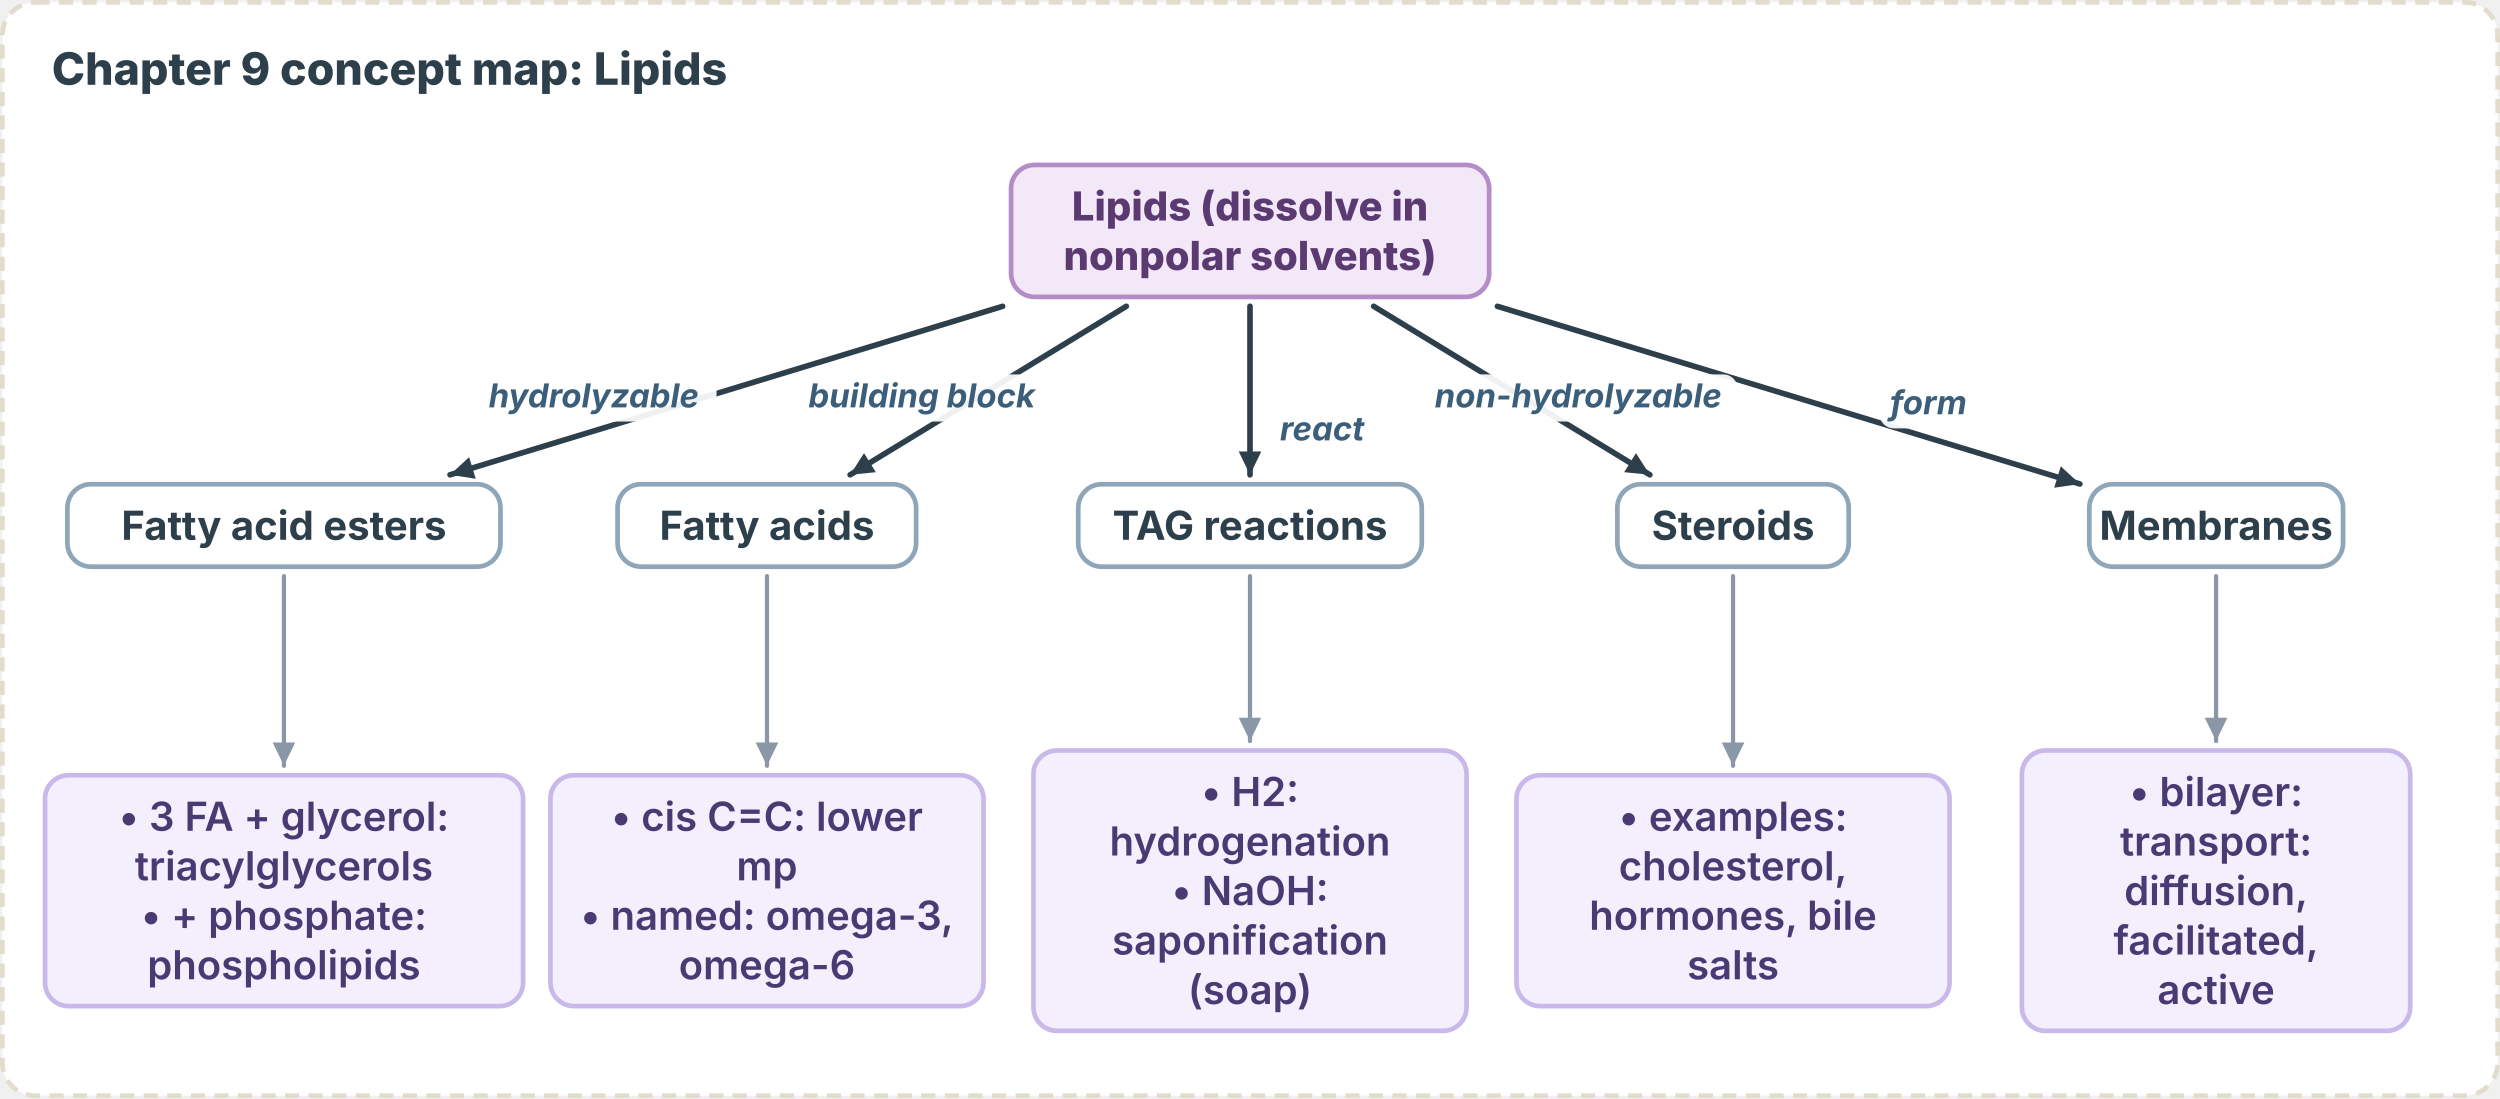
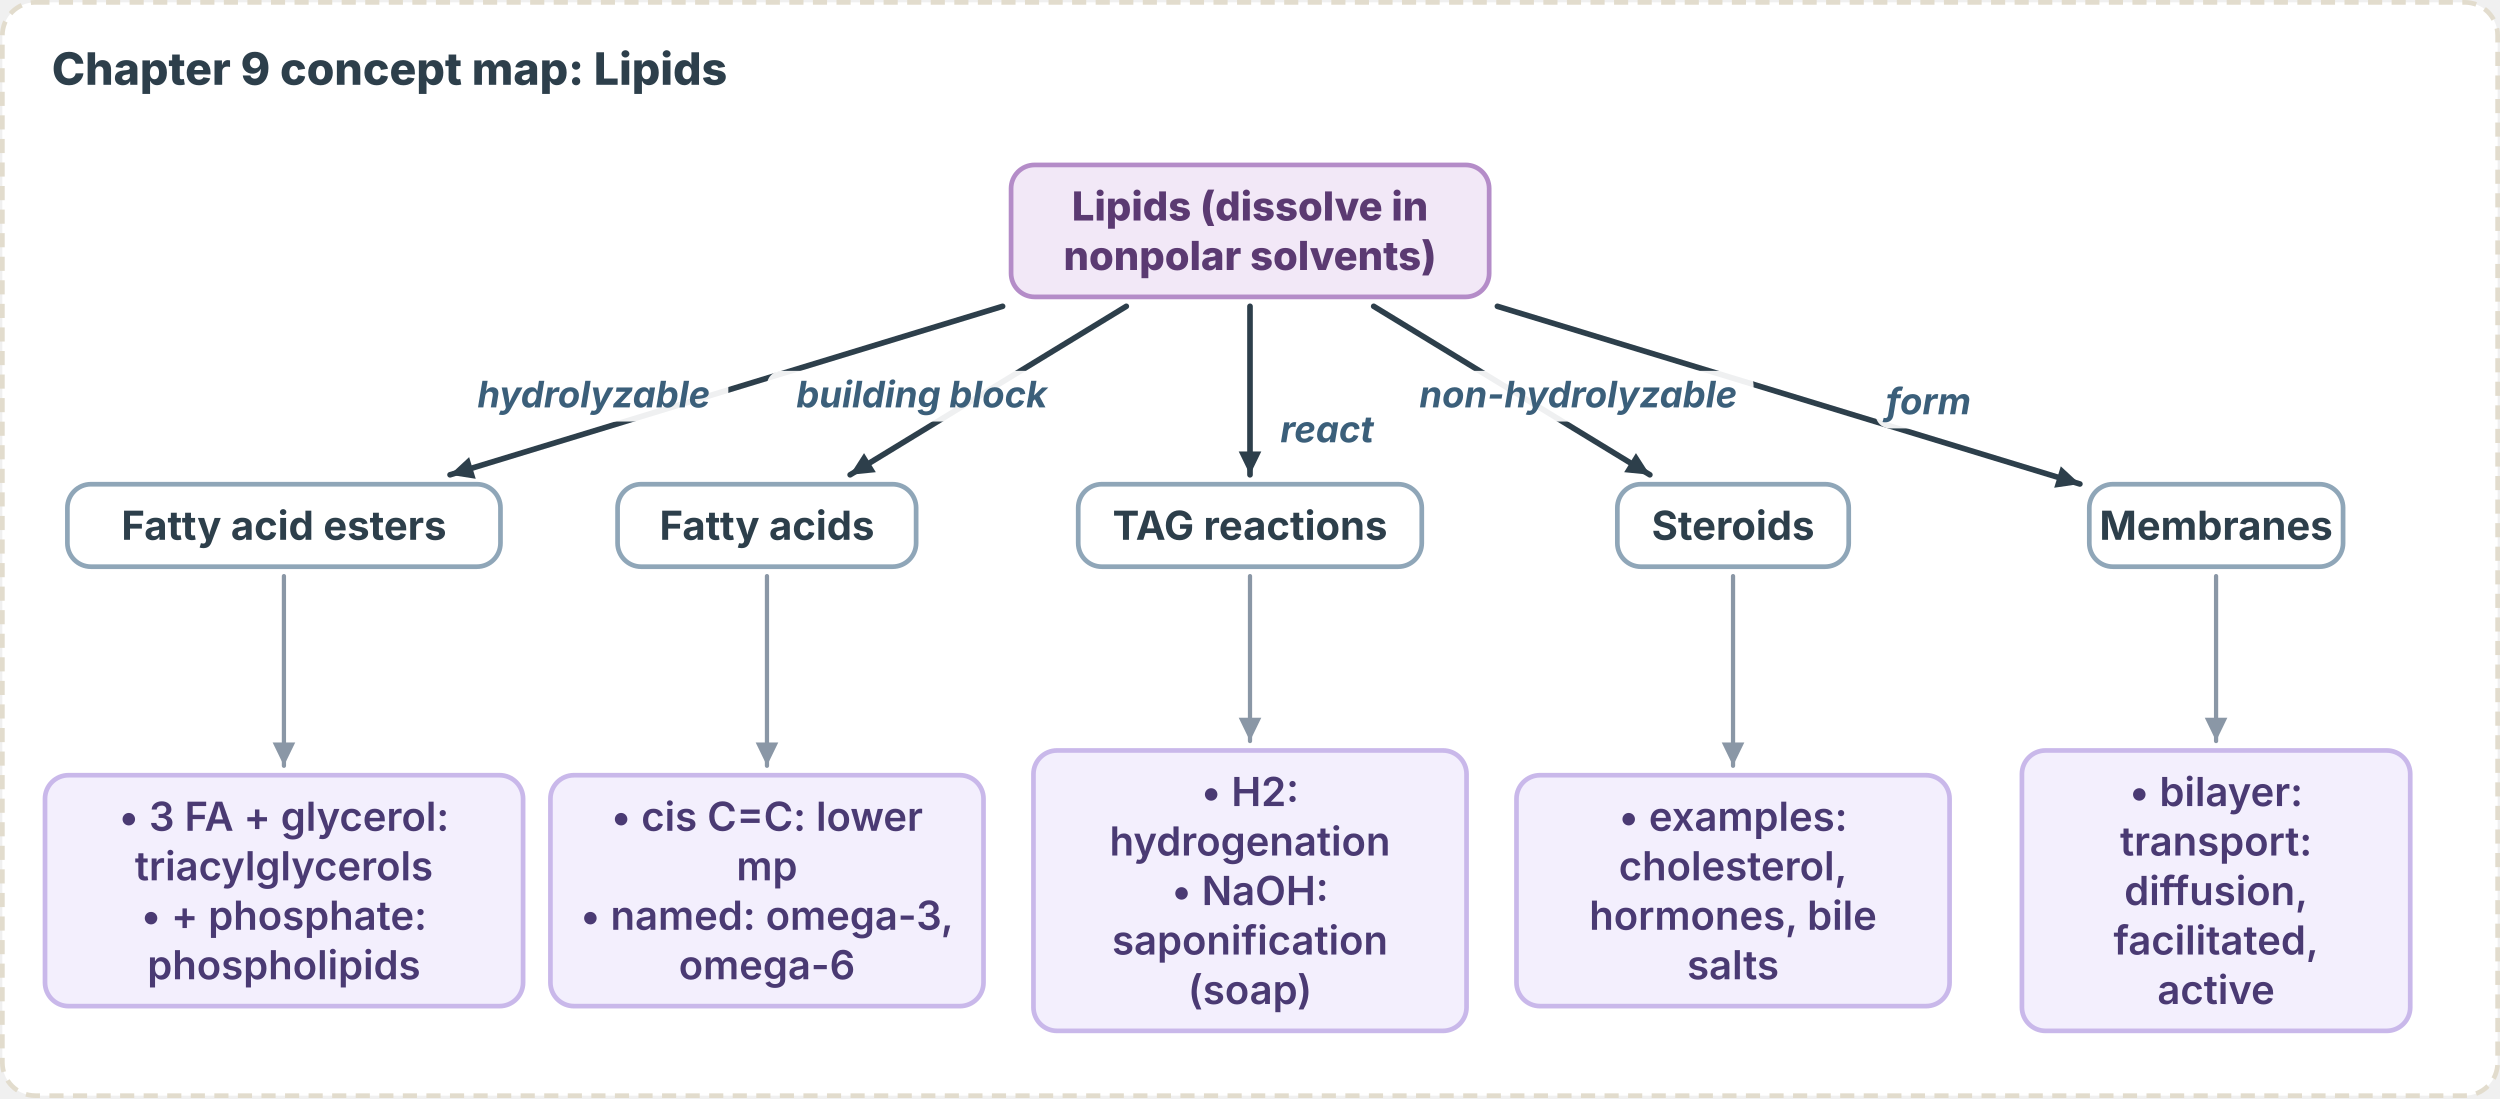
<svg xmlns="http://www.w3.org/2000/svg" viewBox="0 0 1061 466" width="1061" height="466" style="max-width:100%;height:auto;display:block;margin:0 auto" role="img" aria-label="Concept map for Chapter 9, Lipids. Lipids (dissolve in nonpolar solvents) hydrolyzable Fatty acid esters (3 FA + glycerol: triacylglycerols; + phosphate: phospholipids). Lipids (dissolve in nonpolar solvents) building block Fatty acids (cis C=C: lower mp; named: omega-3, omega-6). Lipids (dissolve in nonpolar solvents) react TAG reactions (H2: hydrogenation; NaOH: saponification (soap)). Lipids (dissolve in nonpolar solvents) non-hydrolyzable Steroids (examples: cholesterol, hormones, bile salts). Lipids (dissolve in nonpolar solvents) form Membranes (bilayer: transport: diffusion, facilitated, active).">
  <rect x="1" y="1" width="1059" height="464" rx="14" fill="#ffffff" stroke="#e2dccd" stroke-width="2" stroke-dasharray="6 4" />
  <text x="22" y="36" font-size="19" font-weight="800" fill="#2d3f4b" font-family="Nunito,Inter,Helvetica,Arial,sans-serif">Chapter 9 concept map: Lipids</text>
  <path d="M425.5 130.0 L191.0 201.5" fill="none" stroke="#2d3f4b" stroke-width="2.4" stroke-linecap="round" stroke-linejoin="round" />
  <path d="M191.0 201.5 L199.1 194.0 L201.9 203.2 Z" fill="#2d3f4b" />
  <path d="M120.5 244.5 L120.5 325.0" fill="none" stroke="#8a97a6" stroke-width="1.8" stroke-linecap="round" stroke-linejoin="round" />
  <path d="M120.5 325.0 L115.7 315.1 L125.3 315.1 Z" fill="#8a97a6" />
  <path d="M478.0 130.0 L360.8 201.5" fill="none" stroke="#2d3f4b" stroke-width="2.4" stroke-linecap="round" stroke-linejoin="round" />
  <path d="M360.8 201.5 L366.7 192.3 L371.7 200.4 Z" fill="#2d3f4b" />
  <path d="M325.5 244.5 L325.5 325.0" fill="none" stroke="#8a97a6" stroke-width="1.8" stroke-linecap="round" stroke-linejoin="round" />
  <path d="M325.5 325.0 L320.7 315.1 L330.3 315.1 Z" fill="#8a97a6" />
  <path d="M530.5 130.0 L530.5 201.5" fill="none" stroke="#2d3f4b" stroke-width="2.4" stroke-linecap="round" stroke-linejoin="round" />
  <path d="M530.5 201.5 L525.7 191.6 L535.3 191.6 Z" fill="#2d3f4b" />
  <path d="M530.5 244.5 L530.5 314.5" fill="none" stroke="#8a97a6" stroke-width="1.8" stroke-linecap="round" stroke-linejoin="round" />
  <path d="M530.5 314.5 L525.7 304.6 L535.3 304.6 Z" fill="#8a97a6" />
  <path d="M583.0 130.0 L700.2 201.5" fill="none" stroke="#2d3f4b" stroke-width="2.4" stroke-linecap="round" stroke-linejoin="round" />
  <path d="M700.2 201.5 L689.3 200.4 L694.3 192.3 Z" fill="#2d3f4b" />
  <path d="M735.5 244.5 L735.5 325.0" fill="none" stroke="#8a97a6" stroke-width="1.8" stroke-linecap="round" stroke-linejoin="round" />
  <path d="M735.5 325.0 L730.7 315.1 L740.3 315.1 Z" fill="#8a97a6" />
  <path d="M635.5 130.0 L882.7 205.4" fill="none" stroke="#2d3f4b" stroke-width="2.4" stroke-linecap="round" stroke-linejoin="round" />
  <path d="M882.7 205.4 L871.8 207.0 L874.6 197.9 Z" fill="#2d3f4b" />
  <path d="M940.5 244.5 L940.5 314.5" fill="none" stroke="#8a97a6" stroke-width="1.8" stroke-linecap="round" stroke-linejoin="round" />
  <path d="M940.5 314.5 L935.7 304.6 L945.3 304.6 Z" fill="#8a97a6" />
  <rect x="429.1" y="70.0" width="202.9" height="56.0" rx="10" fill="#f2e8f7" stroke="#b48cc8" stroke-width="2" />
  <text x="530.5" y="93.6" text-anchor="middle" font-size="17" font-weight="800" fill="#5b3a72" font-family="Nunito,Inter,Helvetica,Arial,sans-serif">Lipids (dissolve in</text>
  <text x="530.5" y="114.6" text-anchor="middle" font-size="17" font-weight="800" fill="#5b3a72" font-family="Nunito,Inter,Helvetica,Arial,sans-serif">nonpolar solvents)</text>
  <rect x="28.6" y="205.5" width="183.8" height="35.0" rx="10" fill="#ffffff" stroke="#8fa6b8" stroke-width="2" />
  <text x="120.5" y="229.1" text-anchor="middle" font-size="17" font-weight="700" fill="#2d3f4b" font-family="Nunito,Inter,Helvetica,Arial,sans-serif">Fatty acid esters</text>
  <rect x="19.1" y="329.0" width="202.9" height="98.0" rx="10" fill="#f3effd" stroke="#c9b8ea" stroke-width="2" />
  <text x="120.5" y="352.6" text-anchor="middle" font-size="17" font-weight="600" fill="#4a3a73" font-family="Nunito,Inter,Helvetica,Arial,sans-serif">• 3 FA + glycerol:</text>
  <text x="120.5" y="373.6" text-anchor="middle" font-size="17" font-weight="600" fill="#4a3a73" font-family="Nunito,Inter,Helvetica,Arial,sans-serif">   triacylglycerols</text>
  <text x="120.5" y="394.6" text-anchor="middle" font-size="17" font-weight="600" fill="#4a3a73" font-family="Nunito,Inter,Helvetica,Arial,sans-serif">• + phosphate:</text>
  <text x="120.5" y="415.6" text-anchor="middle" font-size="17" font-weight="600" fill="#4a3a73" font-family="Nunito,Inter,Helvetica,Arial,sans-serif">   phospholipids</text>
  <rect x="262.1" y="205.5" width="126.7" height="35.0" rx="10" fill="#ffffff" stroke="#8fa6b8" stroke-width="2" />
  <text x="325.5" y="229.1" text-anchor="middle" font-size="17" font-weight="700" fill="#2d3f4b" font-family="Nunito,Inter,Helvetica,Arial,sans-serif">Fatty acids</text>
  <rect x="233.6" y="329.0" width="183.8" height="98.0" rx="10" fill="#f3effd" stroke="#c9b8ea" stroke-width="2" />
  <text x="325.5" y="352.6" text-anchor="middle" font-size="17" font-weight="600" fill="#4a3a73" font-family="Nunito,Inter,Helvetica,Arial,sans-serif">• cis C=C: lower</text>
  <text x="325.5" y="373.6" text-anchor="middle" font-size="17" font-weight="600" fill="#4a3a73" font-family="Nunito,Inter,Helvetica,Arial,sans-serif">   mp</text>
  <text x="325.5" y="394.6" text-anchor="middle" font-size="17" font-weight="600" fill="#4a3a73" font-family="Nunito,Inter,Helvetica,Arial,sans-serif">• named: omega-3,</text>
  <text x="325.5" y="415.6" text-anchor="middle" font-size="17" font-weight="600" fill="#4a3a73" font-family="Nunito,Inter,Helvetica,Arial,sans-serif">   omega-6</text>
  <rect x="457.6" y="205.5" width="145.8" height="35.0" rx="10" fill="#ffffff" stroke="#8fa6b8" stroke-width="2" />
  <text x="530.5" y="229.1" text-anchor="middle" font-size="17" font-weight="700" fill="#2d3f4b" font-family="Nunito,Inter,Helvetica,Arial,sans-serif">TAG reactions</text>
  <rect x="438.6" y="318.5" width="183.8" height="119.0" rx="10" fill="#f3effd" stroke="#c9b8ea" stroke-width="2" />
  <text x="530.5" y="342.1" text-anchor="middle" font-size="17" font-weight="600" fill="#4a3a73" font-family="Nunito,Inter,Helvetica,Arial,sans-serif">• H2:</text>
  <text x="530.5" y="363.1" text-anchor="middle" font-size="17" font-weight="600" fill="#4a3a73" font-family="Nunito,Inter,Helvetica,Arial,sans-serif">   hydrogenation</text>
  <text x="530.5" y="384.1" text-anchor="middle" font-size="17" font-weight="600" fill="#4a3a73" font-family="Nunito,Inter,Helvetica,Arial,sans-serif">• NaOH:</text>
  <text x="530.5" y="405.1" text-anchor="middle" font-size="17" font-weight="600" fill="#4a3a73" font-family="Nunito,Inter,Helvetica,Arial,sans-serif">   saponification</text>
  <text x="530.5" y="426.1" text-anchor="middle" font-size="17" font-weight="600" fill="#4a3a73" font-family="Nunito,Inter,Helvetica,Arial,sans-serif">   (soap)</text>
  <rect x="686.4" y="205.5" width="98.2" height="35.0" rx="10" fill="#ffffff" stroke="#8fa6b8" stroke-width="2" />
  <text x="735.5" y="229.1" text-anchor="middle" font-size="17" font-weight="700" fill="#2d3f4b" font-family="Nunito,Inter,Helvetica,Arial,sans-serif">Steroids</text>
  <rect x="643.6" y="329.0" width="183.8" height="98.0" rx="10" fill="#f3effd" stroke="#c9b8ea" stroke-width="2" />
  <text x="735.5" y="352.6" text-anchor="middle" font-size="17" font-weight="600" fill="#4a3a73" font-family="Nunito,Inter,Helvetica,Arial,sans-serif">• examples:</text>
  <text x="735.5" y="373.6" text-anchor="middle" font-size="17" font-weight="600" fill="#4a3a73" font-family="Nunito,Inter,Helvetica,Arial,sans-serif">   cholesterol,</text>
  <text x="735.5" y="394.6" text-anchor="middle" font-size="17" font-weight="600" fill="#4a3a73" font-family="Nunito,Inter,Helvetica,Arial,sans-serif">   hormones, bile</text>
  <text x="735.5" y="415.6" text-anchor="middle" font-size="17" font-weight="600" fill="#4a3a73" font-family="Nunito,Inter,Helvetica,Arial,sans-serif">   salts</text>
  <rect x="886.7" y="205.5" width="107.7" height="35.0" rx="10" fill="#ffffff" stroke="#8fa6b8" stroke-width="2" />
  <text x="940.5" y="229.1" text-anchor="middle" font-size="17" font-weight="700" fill="#2d3f4b" font-family="Nunito,Inter,Helvetica,Arial,sans-serif">Membranes</text>
  <rect x="858.1" y="318.5" width="164.8" height="119.0" rx="10" fill="#f3effd" stroke="#c9b8ea" stroke-width="2" />
  <text x="940.5" y="342.1" text-anchor="middle" font-size="17" font-weight="600" fill="#4a3a73" font-family="Nunito,Inter,Helvetica,Arial,sans-serif">• bilayer:</text>
  <text x="940.5" y="363.1" text-anchor="middle" font-size="17" font-weight="600" fill="#4a3a73" font-family="Nunito,Inter,Helvetica,Arial,sans-serif">   transport:</text>
  <text x="940.5" y="384.1" text-anchor="middle" font-size="17" font-weight="600" fill="#4a3a73" font-family="Nunito,Inter,Helvetica,Arial,sans-serif">   diffusion,</text>
  <text x="940.5" y="405.1" text-anchor="middle" font-size="17" font-weight="600" fill="#4a3a73" font-family="Nunito,Inter,Helvetica,Arial,sans-serif">   facilitated,</text>
  <text x="940.5" y="426.1" text-anchor="middle" font-size="17" font-weight="600" fill="#4a3a73" font-family="Nunito,Inter,Helvetica,Arial,sans-serif">   active</text>
-   <rect x="200.0" y="158.9" width="104.1" height="20.0" rx="6" fill="#ffffff" fill-opacity="0.92" />
-   <text x="252.0" y="172.9" text-anchor="middle" font-size="14" font-weight="700" font-style="italic" fill="#3b5f7a" font-family="Nunito,Inter,Helvetica,Arial,sans-serif">hydrolyzable</text>
-   <rect x="331.4" y="158.9" width="119.8" height="20.0" rx="6" fill="#ffffff" fill-opacity="0.92" />
-   <text x="391.2" y="172.9" text-anchor="middle" font-size="14" font-weight="700" font-style="italic" fill="#3b5f7a" font-family="Nunito,Inter,Helvetica,Arial,sans-serif">building block</text>
-   <rect x="536.5" y="172.9" width="49.2" height="20.0" rx="6" fill="#ffffff" fill-opacity="0.92" />
-   <text x="561.1" y="186.9" text-anchor="middle" font-size="14" font-weight="700" font-style="italic" fill="#3b5f7a" font-family="Nunito,Inter,Helvetica,Arial,sans-serif">react</text>
-   <rect x="602.0" y="158.9" width="135.4" height="20.0" rx="6" fill="#ffffff" fill-opacity="0.92" />
-   <text x="669.8" y="172.9" text-anchor="middle" font-size="14" font-weight="700" font-style="italic" fill="#3b5f7a" font-family="Nunito,Inter,Helvetica,Arial,sans-serif">non-hydrolyzable</text>
-   <rect x="797.7" y="161.8" width="41.4" height="20.0" rx="6" fill="#ffffff" fill-opacity="0.92" />
-   <text x="818.4" y="175.8" text-anchor="middle" font-size="14" font-weight="700" font-style="italic" fill="#3b5f7a" font-family="Nunito,Inter,Helvetica,Arial,sans-serif">form</text>
+   <rect x="194.9" y="157.4" width="114.2" height="21.5" rx="6" fill="#ffffff" fill-opacity="0.92" />
+   <text x="252.0" y="172.9" text-anchor="middle" font-size="15.5" font-weight="700" font-style="italic" fill="#3b5f7a" font-family="Nunito,Inter,Helvetica,Arial,sans-serif">hydrolyzable</text>
+   <rect x="325.5" y="157.4" width="131.5" height="21.5" rx="6" fill="#ffffff" fill-opacity="0.92" />
+   <text x="391.2" y="172.9" text-anchor="middle" font-size="15.5" font-weight="700" font-style="italic" fill="#3b5f7a" font-family="Nunito,Inter,Helvetica,Arial,sans-serif">building block</text>
+   <rect x="536.5" y="172.2" width="53.4" height="21.5" rx="6" fill="#ffffff" fill-opacity="0.92" />
+   <text x="563.2" y="187.7" text-anchor="middle" font-size="15.5" font-weight="700" font-style="italic" fill="#3b5f7a" font-family="Nunito,Inter,Helvetica,Arial,sans-serif">react</text>
+   <rect x="595.3" y="157.4" width="148.9" height="21.5" rx="6" fill="#ffffff" fill-opacity="0.92" />
+   <text x="669.8" y="172.9" text-anchor="middle" font-size="15.5" font-weight="700" font-style="italic" fill="#3b5f7a" font-family="Nunito,Inter,Helvetica,Arial,sans-serif">non-hydrolyzable</text>
+   <rect x="796.0" y="160.3" width="44.7" height="21.5" rx="6" fill="#ffffff" fill-opacity="0.92" />
+   <text x="818.4" y="175.8" text-anchor="middle" font-size="15.5" font-weight="700" font-style="italic" fill="#3b5f7a" font-family="Nunito,Inter,Helvetica,Arial,sans-serif">form</text>
</svg>
